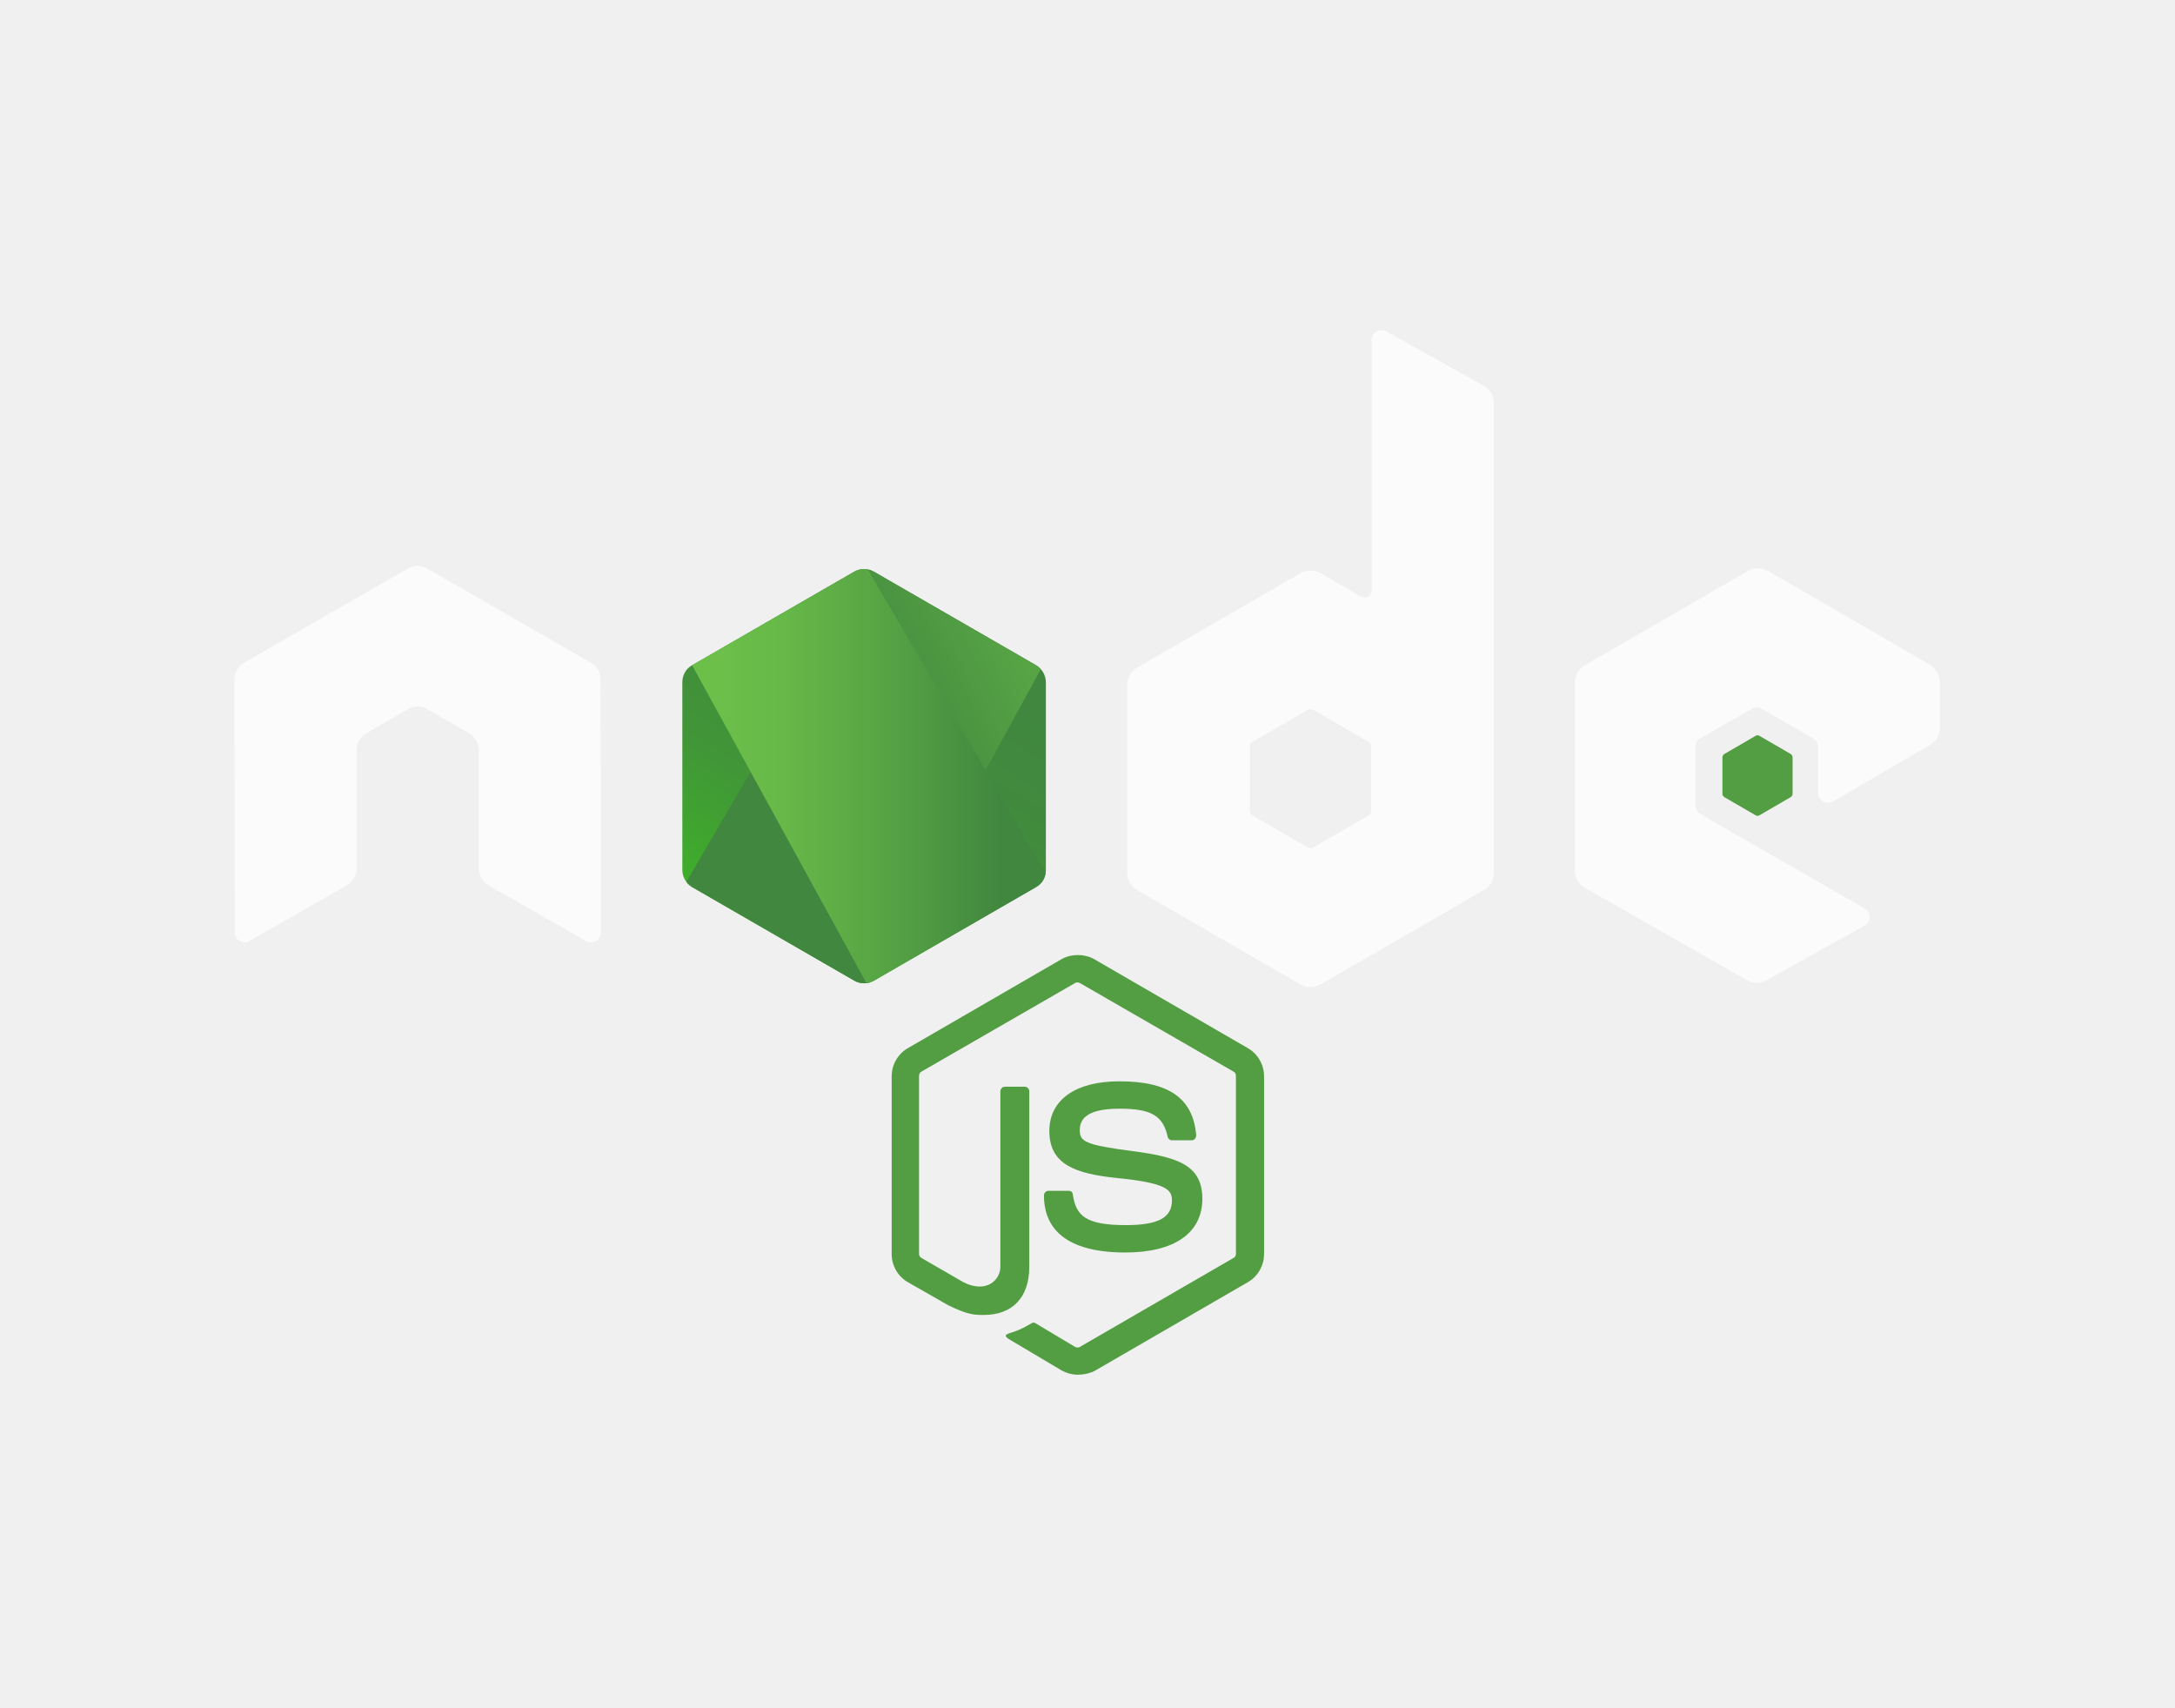
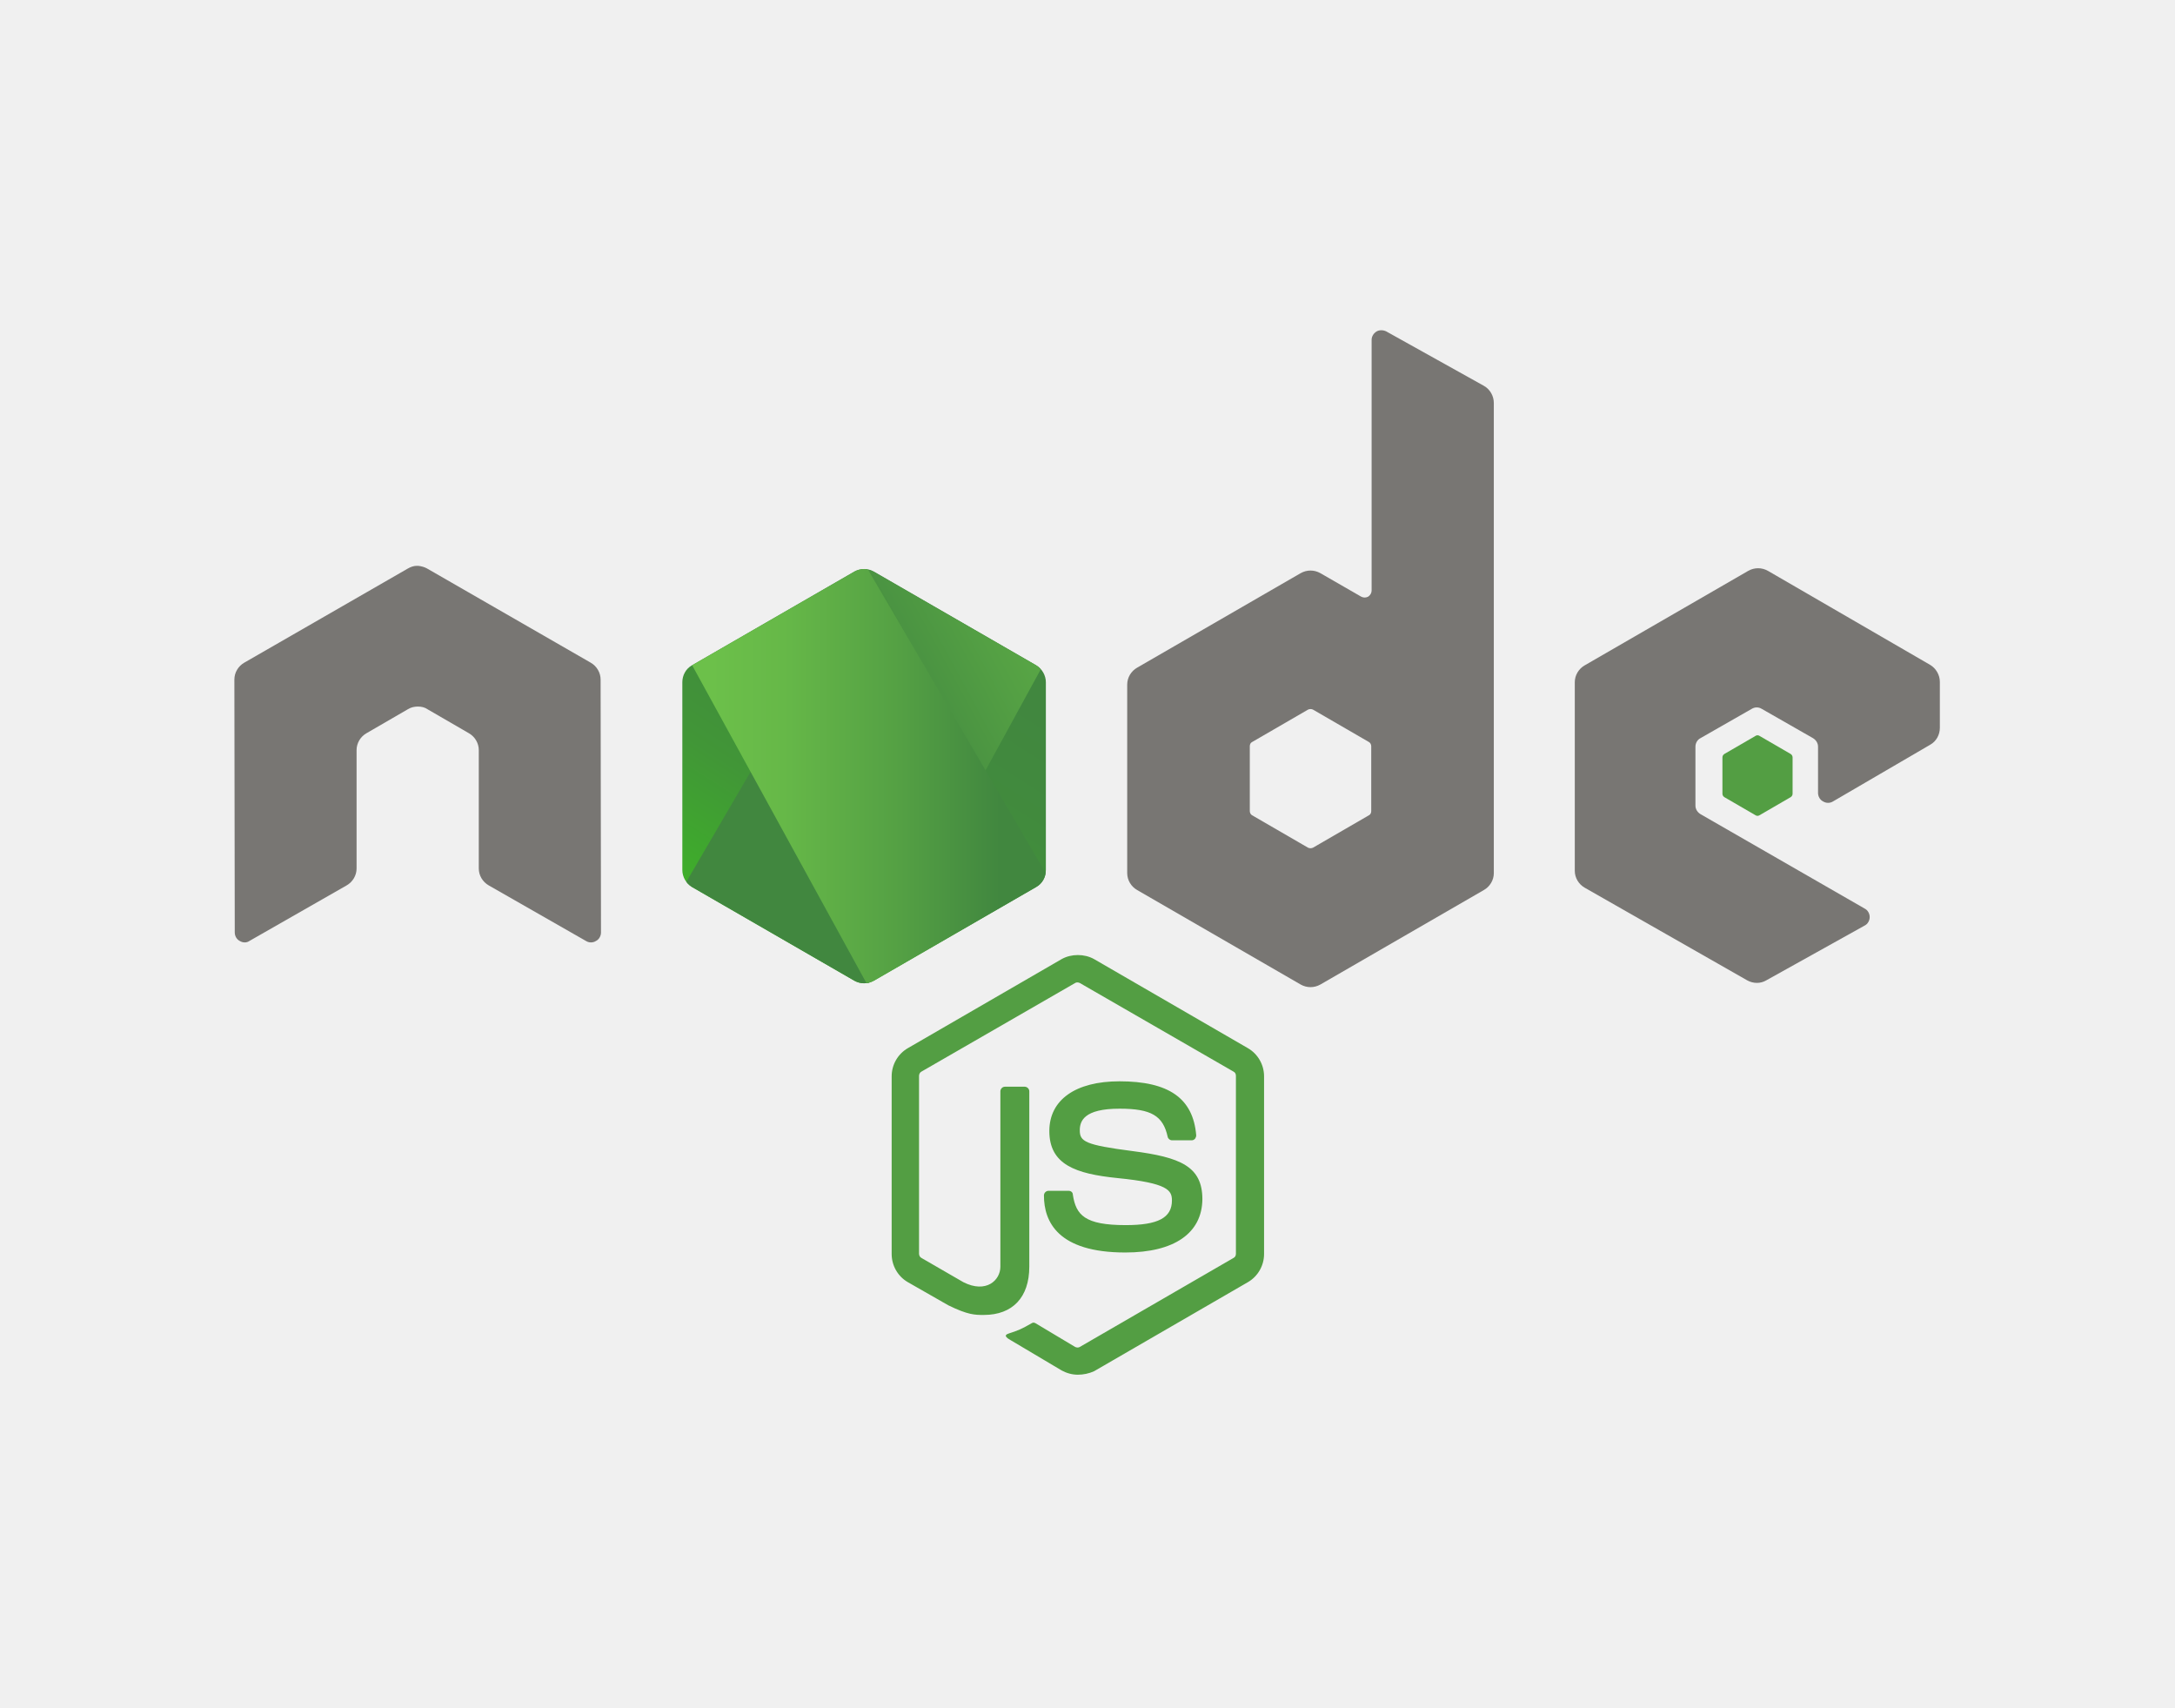
<svg xmlns="http://www.w3.org/2000/svg" xmlns:xlink="http://www.w3.org/1999/xlink" width="1783" height="1400" viewBox="0 -99 512 512" version="1.1" preserveAspectRatio="xMidYMid">
  <defs>
    <linearGradient x1="68.188%" y1="17.487%" x2="27.823%" y2="89.755%" id="linearGradient-1">
      <stop stop-color="#41873F" offset="0%">

</stop>
      <stop stop-color="#418B3D" offset="32.88%">

</stop>
      <stop stop-color="#419637" offset="63.52%">

</stop>
      <stop stop-color="#3FA92D" offset="93.19%">

</stop>
      <stop stop-color="#3FAE2A" offset="100%">

</stop>
    </linearGradient>
    <path id="path-2" d="M57.903,1.849 C56.054,0.809 53.858,0.809 52.009,1.849 L3.352,29.934 C1.502,30.974 0.462,32.939 0.462,35.019 L0.462,91.305 C0.462,93.385 1.618,95.35 3.352,96.39 L52.009,124.475 C53.858,125.515 56.054,125.515 57.903,124.475 L106.561,96.39 C108.41,95.35 109.45,93.385 109.45,91.305 L109.45,35.019 C109.45,32.939 108.294,30.974 106.561,29.934 L57.903,1.849 L57.903,1.849 Z">

</path>
    <linearGradient x1="43.277%" y1="55.169%" x2="159.245%" y2="-18.306%" id="linearGradient-4">
      <stop stop-color="#41873F" offset="13.76%">

</stop>
      <stop stop-color="#54A044" offset="40.32%">

</stop>
      <stop stop-color="#66B848" offset="71.36%">

</stop>
      <stop stop-color="#6CC04A" offset="90.81%">

</stop>
    </linearGradient>
    <linearGradient x1="-4413.77%" y1="13.43%" x2="5327.93%" y2="13.43%" id="linearGradient-5">
      <stop stop-color="#6CC04A" offset="9.192%">

</stop>
      <stop stop-color="#66B848" offset="28.64%">

</stop>
      <stop stop-color="#54A044" offset="59.68%">

</stop>
      <stop stop-color="#41873F" offset="86.24%">

</stop>
    </linearGradient>
    <linearGradient x1="-4.389%" y1="49.997%" x2="101.499%" y2="49.997%" id="linearGradient-6">
      <stop stop-color="#6CC04A" offset="9.192%">

</stop>
      <stop stop-color="#66B848" offset="28.64%">

</stop>
      <stop stop-color="#54A044" offset="59.68%">

</stop>
      <stop stop-color="#41873F" offset="86.24%">

</stop>
    </linearGradient>
    <linearGradient x1="-9713.77%" y1="36.21%" x2="27.93%" y2="36.21%" id="linearGradient-7">
      <stop stop-color="#6CC04A" offset="9.192%">

</stop>
      <stop stop-color="#66B848" offset="28.64%">

</stop>
      <stop stop-color="#54A044" offset="59.68%">

</stop>
      <stop stop-color="#41873F" offset="86.24%">

</stop>
    </linearGradient>
    <linearGradient x1="-103.861%" y1="50.275%" x2="100.797%" y2="50.275%" id="linearGradient-8">
      <stop stop-color="#6CC04A" offset="9.192%">

</stop>
      <stop stop-color="#66B848" offset="28.64%">

</stop>
      <stop stop-color="#54A044" offset="59.68%">

</stop>
      <stop stop-color="#41873F" offset="86.24%">

</stop>
    </linearGradient>
    <linearGradient x1="130.613%" y1="-211.069%" x2="4.393%" y2="201.605%" id="linearGradient-9">
      <stop stop-color="#41873F" offset="0%">

</stop>
      <stop stop-color="#418B3D" offset="32.88%">

</stop>
      <stop stop-color="#419637" offset="63.52%">

</stop>
      <stop stop-color="#3FA92D" offset="93.19%">

</stop>
      <stop stop-color="#3FAE2A" offset="100%">

</stop>
    </linearGradient>
  </defs>
  <g fill="none">
    <path d="M253.111,313.094 C251.377,313.094 249.759,312.632 248.256,311.823 L232.885,302.693 C230.573,301.421 231.729,300.959 232.423,300.728 C235.543,299.688 236.121,299.456 239.357,297.607 C239.704,297.376 240.166,297.492 240.513,297.723 L252.302,304.773 C252.764,305.004 253.342,305.004 253.688,304.773 L299.803,278.075 C300.265,277.844 300.497,277.381 300.497,276.804 L300.497,223.523 C300.497,222.945 300.265,222.483 299.803,222.252 L253.688,195.67 C253.226,195.438 252.648,195.438 252.302,195.67 L206.187,222.252 C205.725,222.483 205.493,223.061 205.493,223.523 L205.493,276.804 C205.493,277.266 205.725,277.844 206.187,278.075 L218.785,285.356 C225.604,288.823 229.88,284.778 229.88,280.733 L229.88,228.146 C229.88,227.453 230.458,226.759 231.267,226.759 L237.161,226.759 C237.855,226.759 238.548,227.337 238.548,228.146 L238.548,280.733 C238.548,289.864 233.578,295.18 224.91,295.18 C222.252,295.18 220.172,295.18 214.277,292.291 L202.142,285.356 C199.137,283.623 197.288,280.386 197.288,276.919 L197.288,223.639 C197.288,220.172 199.137,216.935 202.142,215.202 L248.256,188.504 C251.146,186.886 255.075,186.886 257.965,188.504 L304.079,215.202 C307.084,216.935 308.934,220.172 308.934,223.639 L308.934,276.919 C308.934,280.386 307.084,283.623 304.079,285.356 L257.965,312.054 C256.462,312.748 254.729,313.094 253.111,313.094 Z M267.326,276.457 C247.101,276.457 242.94,267.211 242.94,259.352 C242.94,258.658 243.518,257.965 244.327,257.965 L250.337,257.965 C251.03,257.965 251.608,258.427 251.608,259.121 C252.533,265.246 255.191,268.251 267.442,268.251 C277.15,268.251 281.311,266.055 281.311,260.854 C281.311,257.849 280.155,255.653 265.015,254.151 C252.417,252.879 244.558,250.106 244.558,240.051 C244.558,230.689 252.417,225.141 265.593,225.141 C280.386,225.141 287.668,230.227 288.592,241.322 C288.592,241.669 288.477,242.015 288.246,242.362 C288.014,242.593 287.668,242.824 287.321,242.824 L281.311,242.824 C280.733,242.824 280.155,242.362 280.04,241.784 C278.653,235.428 275.07,233.347 265.593,233.347 C254.96,233.347 253.688,237.046 253.688,239.819 C253.688,243.171 255.191,244.211 269.522,246.06 C283.738,247.91 290.442,250.568 290.442,260.507 C290.326,270.678 282.005,276.457 267.326,276.457 Z" fill="#539E43">

</path>
-     <path d="M110.028,104.712 C110.028,102.631 108.872,100.666 107.023,99.626 L58.019,71.426 C57.21,70.963 56.285,70.732 55.361,70.617 L54.898,70.617 C53.974,70.617 53.049,70.963 52.24,71.426 L3.236,99.626 C1.387,100.666 0.231,102.631 0.231,104.712 L0.347,180.529 C0.347,181.569 0.925,182.609 1.849,183.072 C2.774,183.65 3.93,183.65 4.739,183.072 L33.864,166.429 C35.713,165.389 36.869,163.424 36.869,161.344 L36.869,125.862 C36.869,123.781 38.024,121.817 39.874,120.777 L52.24,113.611 C53.165,113.033 54.205,112.802 55.245,112.802 C56.285,112.802 57.326,113.033 58.135,113.611 L70.501,120.777 C72.35,121.817 73.506,123.781 73.506,125.862 L73.506,161.344 C73.506,163.424 74.662,165.389 76.511,166.429 L105.636,183.072 C106.561,183.65 107.716,183.65 108.641,183.072 C109.566,182.609 110.144,181.569 110.144,180.529 L110.028,104.712 L110.028,104.712 Z" fill="#FBFBFB">
+     <path d="M110.028,104.712 C110.028,102.631 108.872,100.666 107.023,99.626 L58.019,71.426 C57.21,70.963 56.285,70.732 55.361,70.617 L54.898,70.617 C53.974,70.617 53.049,70.963 52.24,71.426 L3.236,99.626 C1.387,100.666 0.231,102.631 0.231,104.712 L0.347,180.529 C0.347,181.569 0.925,182.609 1.849,183.072 C2.774,183.65 3.93,183.65 4.739,183.072 L33.864,166.429 C35.713,165.389 36.869,163.424 36.869,161.344 L36.869,125.862 C36.869,123.781 38.024,121.817 39.874,120.777 L52.24,113.611 C53.165,113.033 54.205,112.802 55.245,112.802 C56.285,112.802 57.326,113.033 58.135,113.611 L70.501,120.777 C72.35,121.817 73.506,123.781 73.506,125.862 L73.506,161.344 C73.506,163.424 74.662,165.389 76.511,166.429 L105.636,183.072 C106.561,183.65 107.716,183.65 108.641,183.072 C109.566,182.609 110.144,181.569 110.144,180.529 L110.028,104.712 L110.028,104.712 Z" fill="#787673">

</path>
-     <path d="M345.571,0.347 C344.647,-0.116 343.491,-0.116 342.682,0.347 C341.757,0.925 341.179,1.849 341.179,2.889 L341.179,78.014 C341.179,78.707 340.833,79.4 340.139,79.863 C339.446,80.209 338.752,80.209 338.059,79.863 L325.808,72.813 C323.958,71.772 321.763,71.772 319.913,72.813 L270.909,101.129 C269.06,102.169 267.904,104.134 267.904,106.214 L267.904,162.73 C267.904,164.811 269.06,166.776 270.909,167.816 L319.913,196.132 C321.763,197.172 323.958,197.172 325.808,196.132 L374.812,167.816 C376.661,166.776 377.817,164.811 377.817,162.73 L377.817,21.844 C377.817,19.648 376.661,17.683 374.812,16.643 L345.571,0.347 L345.571,0.347 Z M341.064,144.123 C341.064,144.701 340.833,145.163 340.37,145.394 L323.612,155.102 C323.149,155.334 322.572,155.334 322.109,155.102 L305.351,145.394 C304.888,145.163 304.657,144.585 304.657,144.123 L304.657,124.706 C304.657,124.128 304.888,123.666 305.351,123.435 L322.109,113.726 C322.572,113.495 323.149,113.495 323.612,113.726 L340.37,123.435 C340.833,123.666 341.064,124.244 341.064,124.706 L341.064,144.123 L341.064,144.123 Z" fill="#FBFBFB">
+     <path d="M345.571,0.347 C344.647,-0.116 343.491,-0.116 342.682,0.347 C341.757,0.925 341.179,1.849 341.179,2.889 L341.179,78.014 C341.179,78.707 340.833,79.4 340.139,79.863 C339.446,80.209 338.752,80.209 338.059,79.863 L325.808,72.813 C323.958,71.772 321.763,71.772 319.913,72.813 L270.909,101.129 C269.06,102.169 267.904,104.134 267.904,106.214 L267.904,162.73 C267.904,164.811 269.06,166.776 270.909,167.816 L319.913,196.132 C321.763,197.172 323.958,197.172 325.808,196.132 L374.812,167.816 C376.661,166.776 377.817,164.811 377.817,162.73 L377.817,21.844 C377.817,19.648 376.661,17.683 374.812,16.643 L345.571,0.347 L345.571,0.347 Z M341.064,144.123 C341.064,144.701 340.833,145.163 340.37,145.394 L323.612,155.102 C323.149,155.334 322.572,155.334 322.109,155.102 L305.351,145.394 C304.888,145.163 304.657,144.585 304.657,144.123 L304.657,124.706 C304.657,124.128 304.888,123.666 305.351,123.435 L322.109,113.726 C322.572,113.495 323.149,113.495 323.612,113.726 L340.37,123.435 C340.833,123.666 341.064,124.244 341.064,124.706 L341.064,144.123 L341.064,144.123 Z" fill="#787673">

</path>
    <g transform="translate(401.0474, 70.50113)">
-       <path d="M107.601,53.743 C109.45,52.702 110.49,50.738 110.49,48.657 L110.49,34.904 C110.49,32.823 109.335,30.859 107.601,29.819 L58.944,1.618 C57.094,0.578 54.898,0.578 53.049,1.618 L4.045,29.934 C2.196,30.974 1.04,32.939 1.04,35.019 L1.04,91.536 C1.04,93.616 2.196,95.581 4.045,96.621 L52.702,124.359 C54.552,125.4 56.748,125.4 58.481,124.359 L87.953,107.948 C88.878,107.485 89.456,106.445 89.456,105.405 C89.456,104.365 88.878,103.325 87.953,102.862 L38.718,74.546 C37.793,73.968 37.215,73.044 37.215,72.004 L37.215,54.321 C37.215,53.28 37.793,52.24 38.718,51.778 L54.089,42.994 C55.014,42.416 56.17,42.416 57.094,42.994 L72.466,51.778 C73.391,52.356 73.968,53.28 73.968,54.321 L73.968,68.19 C73.968,69.23 74.546,70.27 75.471,70.732 C76.395,71.31 77.551,71.31 78.476,70.732 L107.601,53.743 L107.601,53.743 Z" fill="#FBFBFB">
+       <path d="M107.601,53.743 C109.45,52.702 110.49,50.738 110.49,48.657 L110.49,34.904 C110.49,32.823 109.335,30.859 107.601,29.819 L58.944,1.618 C57.094,0.578 54.898,0.578 53.049,1.618 L4.045,29.934 C2.196,30.974 1.04,32.939 1.04,35.019 L1.04,91.536 C1.04,93.616 2.196,95.581 4.045,96.621 L52.702,124.359 C54.552,125.4 56.748,125.4 58.481,124.359 L87.953,107.948 C88.878,107.485 89.456,106.445 89.456,105.405 C89.456,104.365 88.878,103.325 87.953,102.862 L38.718,74.546 C37.793,73.968 37.215,73.044 37.215,72.004 L37.215,54.321 C37.215,53.28 37.793,52.24 38.718,51.778 L54.089,42.994 C55.014,42.416 56.17,42.416 57.094,42.994 L72.466,51.778 C73.391,52.356 73.968,53.28 73.968,54.321 L73.968,68.19 C73.968,69.23 74.546,70.27 75.471,70.732 C76.395,71.31 77.551,71.31 78.476,70.732 L107.601,53.743 L107.601,53.743 Z" fill="#787673">

</path>
      <path d="M55.245,51.084 C55.592,50.853 56.054,50.853 56.401,51.084 L65.763,56.516 C66.109,56.748 66.34,57.094 66.34,57.557 L66.34,68.421 C66.34,68.883 66.109,69.23 65.763,69.461 L56.401,74.893 C56.054,75.124 55.592,75.124 55.245,74.893 L45.884,69.461 C45.537,69.23 45.306,68.883 45.306,68.421 L45.306,57.557 C45.306,57.094 45.537,56.748 45.884,56.516 L55.245,51.084 L55.245,51.084 Z" fill="#539E43">

</path>
    </g>
    <g transform="translate(134.0677, 70.50113)">
      <mask id="mask-3" fill="white">
        <use xlink:href="#path-2">

</use>
      </mask>
      <use fill="url(#linearGradient-1)" xlink:href="#path-2">

</use>
      <g mask="url(#mask-3)">
        <path d="M51.893,1.849 L3.121,29.934 C1.271,30.974 0,32.939 0,35.019 L0,91.305 C0,92.692 0.578,93.963 1.502,95.003 L56.285,1.156 C54.898,0.925 53.28,1.04 51.893,1.849 L51.893,1.849 Z">

</path>
        <path d="M56.632,125.053 C57.094,124.937 57.557,124.706 58.019,124.475 L106.792,96.39 C108.641,95.35 109.797,93.385 109.797,91.305 L109.797,35.019 C109.797,33.517 109.103,32.014 108.063,30.974 L56.632,125.053 L56.632,125.053 Z">

</path>
        <path d="M106.676,29.934 L57.788,1.849 C57.326,1.618 56.748,1.387 56.285,1.271 L1.502,95.119 C1.965,95.697 2.543,96.159 3.121,96.506 L52.009,124.591 C53.396,125.4 55.014,125.631 56.516,125.168 L107.948,31.09 C107.601,30.628 107.139,30.281 106.676,29.934 L106.676,29.934 Z" fill="url(#linearGradient-4)">

</path>
      </g>
      <g mask="url(#mask-3)">
        <g transform="translate(0, -9.24605)">
          <path d="M109.797,100.551 L109.797,44.265 C109.797,42.185 108.526,40.22 106.676,39.18 L57.788,11.095 C57.21,10.749 56.632,10.517 55.939,10.402 L109.45,101.822 C109.681,101.475 109.797,101.013 109.797,100.551 L109.797,100.551 Z" fill="none">

</path>
          <path d="M3.121,39.18 C1.271,40.22 0,42.185 0,44.265 L0,100.551 C0,102.631 1.387,104.596 3.121,105.636 L52.009,133.721 C53.165,134.414 54.436,134.646 55.823,134.414 L3.467,39.065 L3.121,39.18 L3.121,39.18 Z" fill="none">

</path>
          <path fill="url(#linearGradient-5)" fill-rule="evenodd" d="M50.391,0.809 L49.698,1.156 L50.622,1.156 L50.391,0.809 Z">

</path>
          <path d="M106.792,105.636 C108.179,104.827 109.219,103.44 109.681,101.938 L56.054,10.402 C54.667,10.171 53.165,10.286 51.893,11.095 L3.352,39.065 L55.707,134.53 C56.401,134.414 57.21,134.183 57.903,133.837 L106.792,105.636 L106.792,105.636 Z" fill="url(#linearGradient-6)" fill-rule="evenodd">

</path>
          <path fill="url(#linearGradient-7)" fill-rule="evenodd" d="M111.299,104.712 L110.953,104.134 L110.953,104.943 L111.299,104.712 Z">

</path>
          <path d="M106.792,105.636 L58.019,133.721 C57.326,134.068 56.632,134.299 55.823,134.414 L56.748,136.148 L110.837,104.827 L110.837,104.134 L109.45,101.822 C109.219,103.44 108.179,104.827 106.792,105.636 L106.792,105.636 Z" fill="url(#linearGradient-8)" fill-rule="evenodd">

</path>
          <path d="M106.792,105.636 L58.019,133.721 C57.326,134.068 56.632,134.299 55.823,134.414 L56.748,136.148 L110.837,104.827 L110.837,104.134 L109.45,101.822 C109.219,103.44 108.179,104.827 106.792,105.636 L106.792,105.636 Z" fill="url(#linearGradient-9)" fill-rule="evenodd">

</path>
        </g>
      </g>
    </g>
  </g>
</svg>
